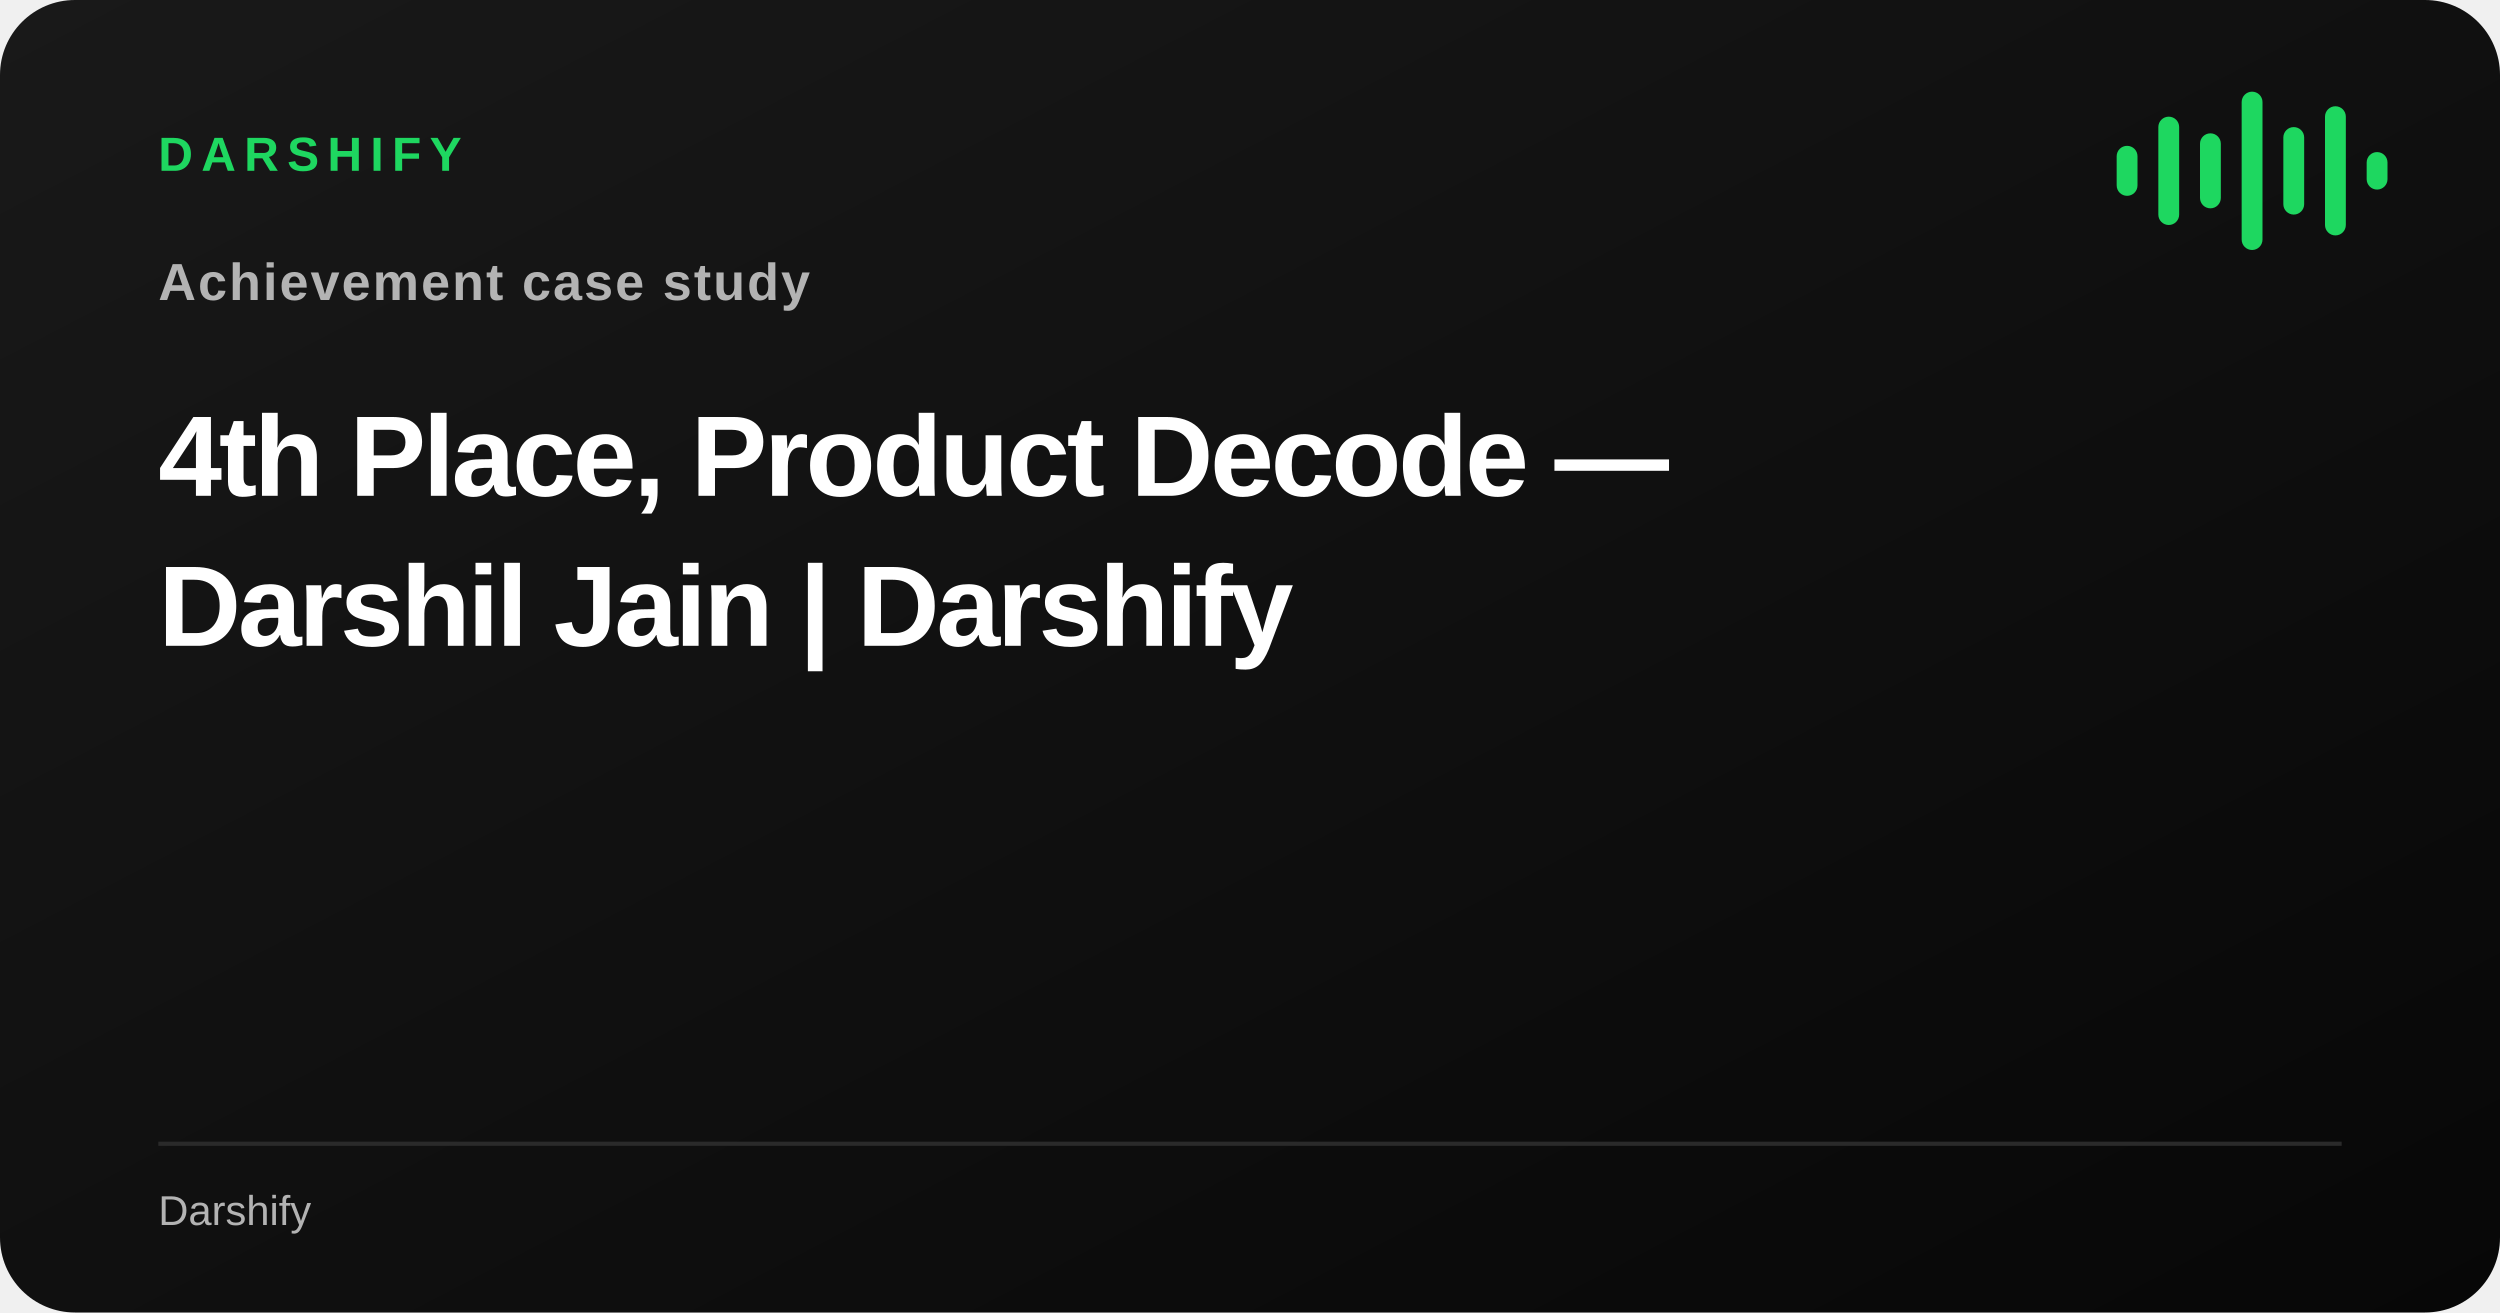
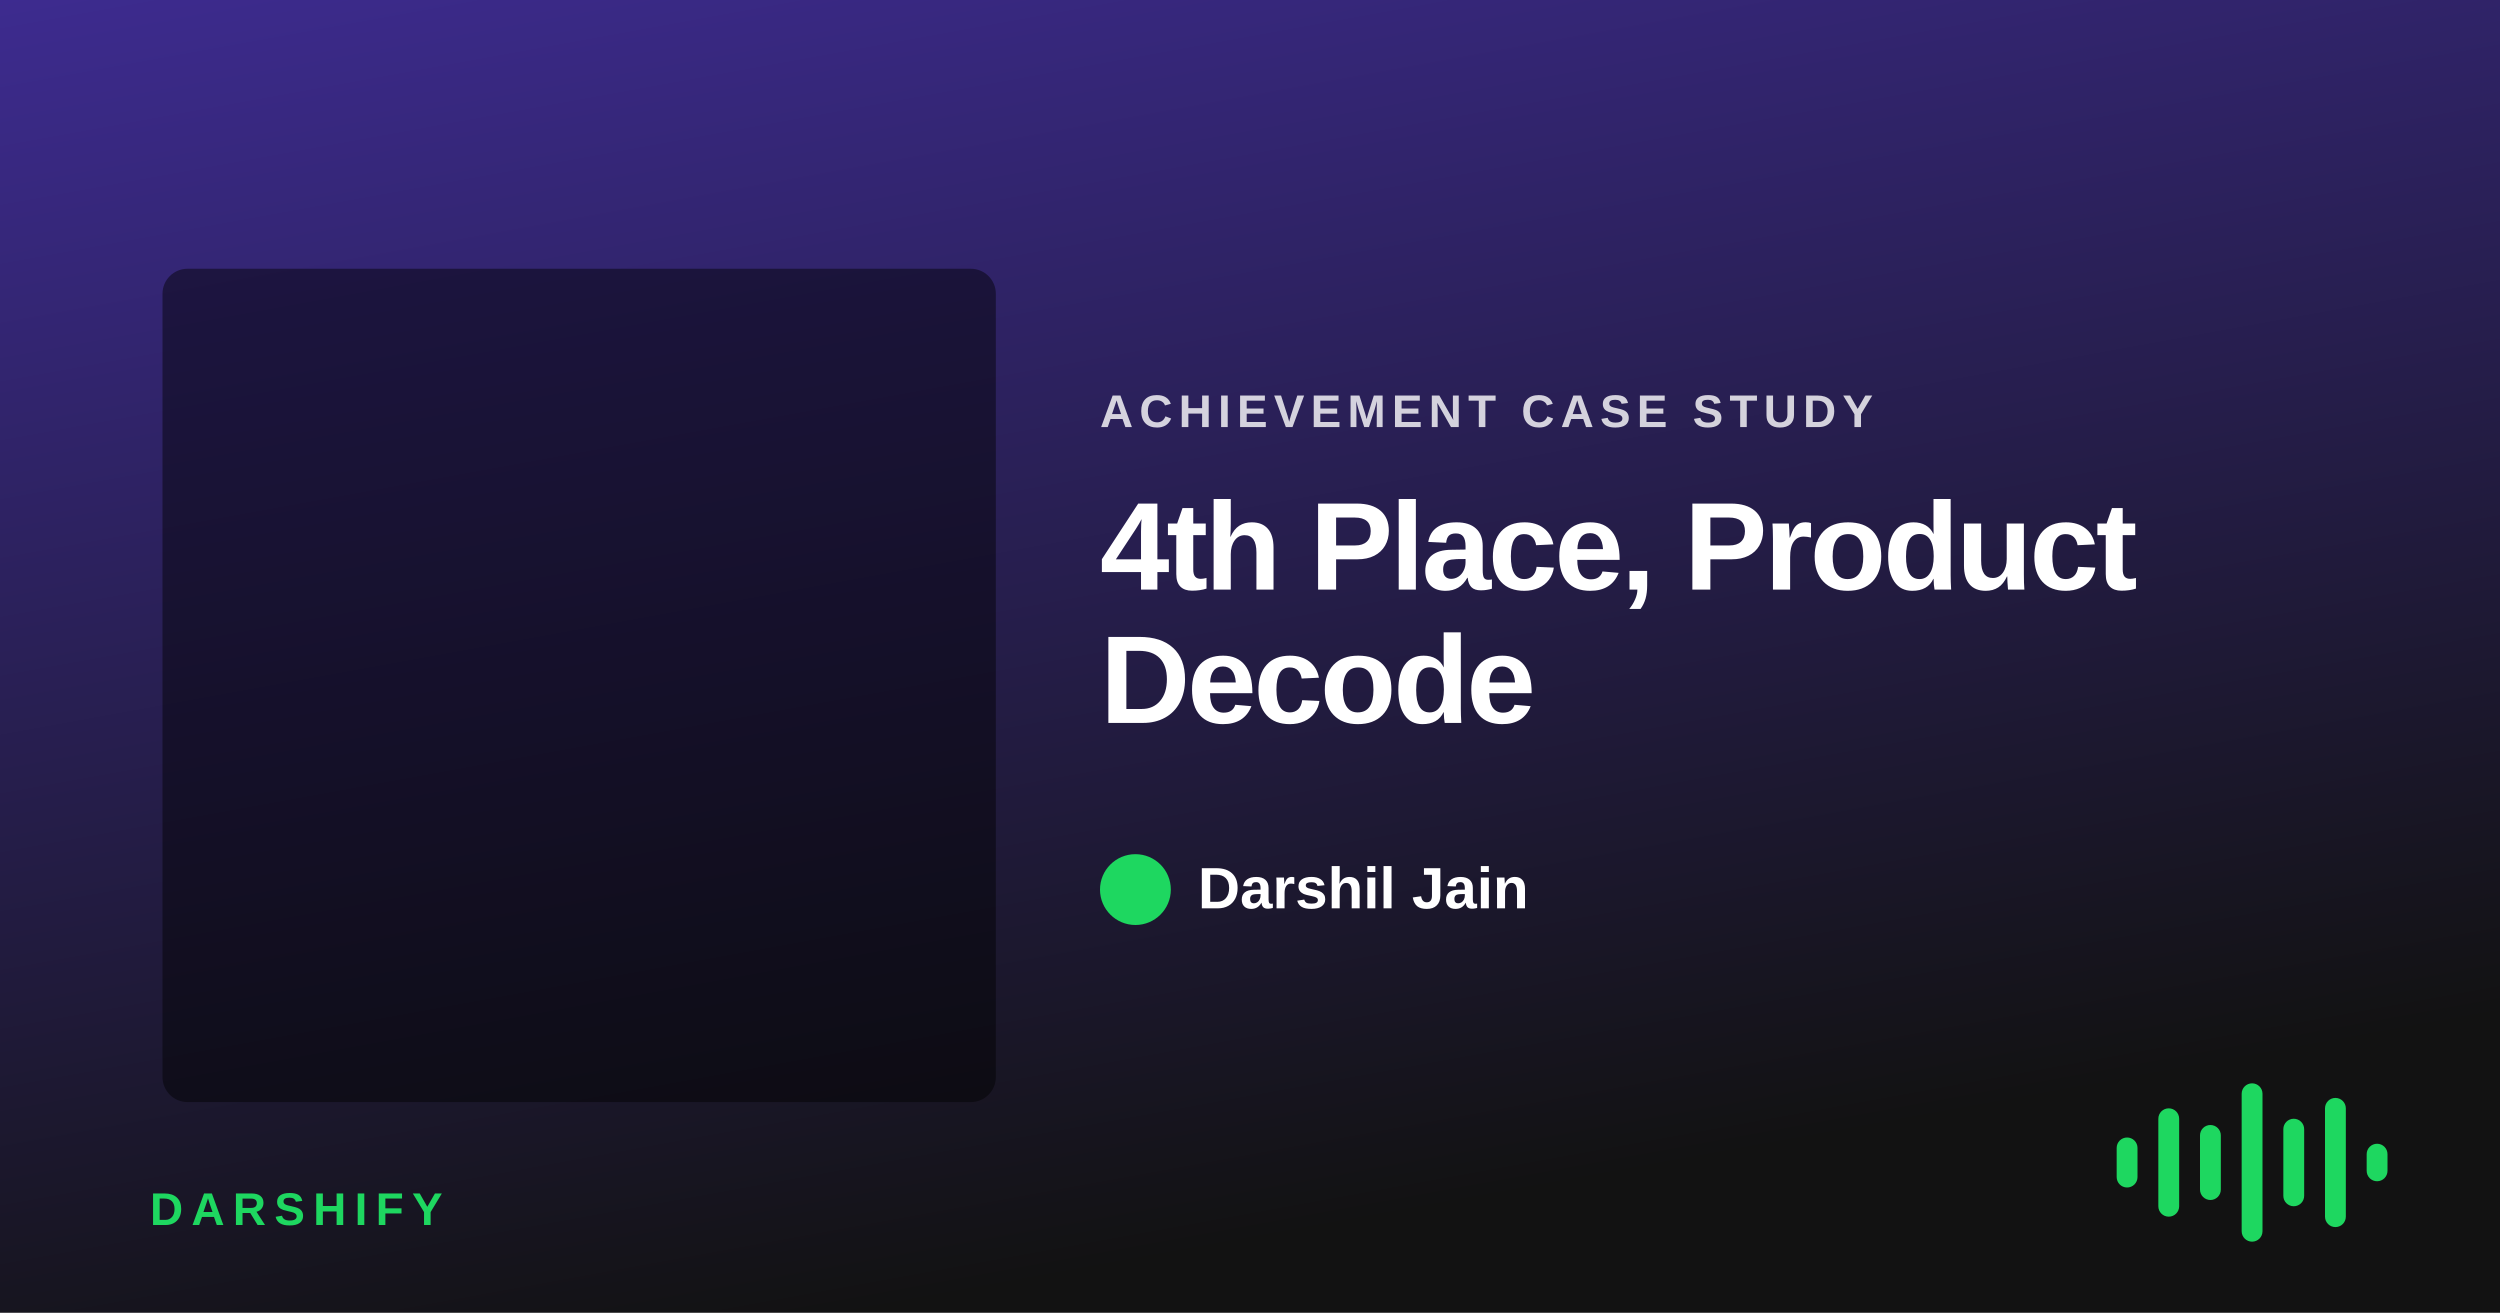
<svg xmlns="http://www.w3.org/2000/svg" viewBox="0 0 1200 630" width="1200" height="630" role="img" aria-label="4th Place, Product Decode — Darshil Jain | Darshify" data-route-id="case-study:a2">
  <defs>
-     <linearGradient id="surface" x1="0" y1="0" x2="1" y2="1">
-       <stop offset="0" stop-color="#191919" />
-       <stop offset="1" stop-color="#070707" />
+     <linearGradient id="wash" x1="0" y1="0" x2="0.35" y2="1">
+       <stop offset="0" stop-color="#3d2b8f" />
+       <stop offset="1" stop-color="#121212" />
    </linearGradient>
-     <radialGradient id="glow" cx="0" cy="0" r="1" gradientTransform="translate(1030 86) rotate(135) scale(420)">
-       <stop stop-color="#1ed760" stop-opacity=".38" />
-       <stop offset="1" stop-color="#1ed760" stop-opacity="0" />
-     </radialGradient>
  </defs>
-   <rect width="1200" height="630" rx="36" fill="url(#surface)" />
-   <rect width="1200" height="630" rx="36" fill="url(#glow)" />
+   <rect width="1200" height="630" fill="#121212" />
+   <rect width="1200" height="630" fill="url(#wash)" />
+   <rect x="78" y="129" width="400" height="400" rx="12" fill="#000" opacity=".45" />
+   <text x="528" y="205" fill="#ffffff" fill-opacity=".8" font-family="Arial, Helvetica, sans-serif" font-size="22" font-weight="700" letter-spacing="3">ACHIEVEMENT CASE STUDY</text>
+   <text fill="#ffffff" font-family="Arial, Helvetica, sans-serif" font-size="60" font-weight="800" letter-spacing="-1.5">
+     <tspan x="528" y="283">4th Place, Product</tspan>
+     <tspan x="528" y="347">Decode</tspan>
+   </text>
+   <circle cx="545" cy="427" r="17" fill="#1ed760" />
+   <text x="575" y="436" fill="#ffffff" font-family="Arial, Helvetica, sans-serif" font-size="28" font-weight="700">Darshil Jain</text>
  <g data-motif="proof-wave" aria-label="Evidence signal">
-     <rect x="1016" y="70" width="10" height="24" rx="5" fill="#1ed760" />
-     <rect x="1036" y="56" width="10" height="52" rx="5" fill="#1ed760" />
-     <rect x="1056" y="64" width="10" height="36" rx="5" fill="#1ed760" />
-     <rect x="1076" y="44" width="10" height="76" rx="5" fill="#1ed760" />
-     <rect x="1096" y="61" width="10" height="42" rx="5" fill="#1ed760" />
-     <rect x="1116" y="51" width="10" height="62" rx="5" fill="#1ed760" />
-     <rect x="1136" y="73" width="10" height="18" rx="5" fill="#1ed760" />
+     <rect x="1016" y="546" width="10" height="24" rx="5" fill="#1ed760" />
+     <rect x="1036" y="532" width="10" height="52" rx="5" fill="#1ed760" />
+     <rect x="1056" y="540" width="10" height="36" rx="5" fill="#1ed760" />
+     <rect x="1076" y="520" width="10" height="76" rx="5" fill="#1ed760" />
+     <rect x="1096" y="537" width="10" height="42" rx="5" fill="#1ed760" />
+     <rect x="1116" y="527" width="10" height="62" rx="5" fill="#1ed760" />
+     <rect x="1136" y="549" width="10" height="18" rx="5" fill="#1ed760" />
  </g>
-   <text x="76" y="82" fill="#1ed760" font-family="Arial, Helvetica, sans-serif" font-size="23" font-weight="700" letter-spacing="4">DARSHIFY</text>
-   <text x="76" y="144" fill="#b3b3b3" font-family="Arial, Helvetica, sans-serif" font-size="25" font-weight="600" letter-spacing="1">Achievement case study</text>
-   <text fill="#ffffff" font-family="Arial, Helvetica, sans-serif" font-size="55" font-weight="800" letter-spacing="-1.5">
-     <tspan x="76" y="238">4th Place, Product Decode —</tspan>
-     <tspan x="76" y="310">Darshil Jain | Darshify</tspan>
-   </text>
-   <rect x="76" y="548" width="1048" height="2" fill="#2a2a2a" />
-   <text x="76" y="588" fill="#b3b3b3" font-family="Arial, Helvetica, sans-serif" font-size="20">Darshify</text>
+   <text x="72" y="588" fill="#1ed760" font-family="Arial, Helvetica, sans-serif" font-size="22" font-weight="700" letter-spacing="4">DARSHIFY</text>
</svg>
